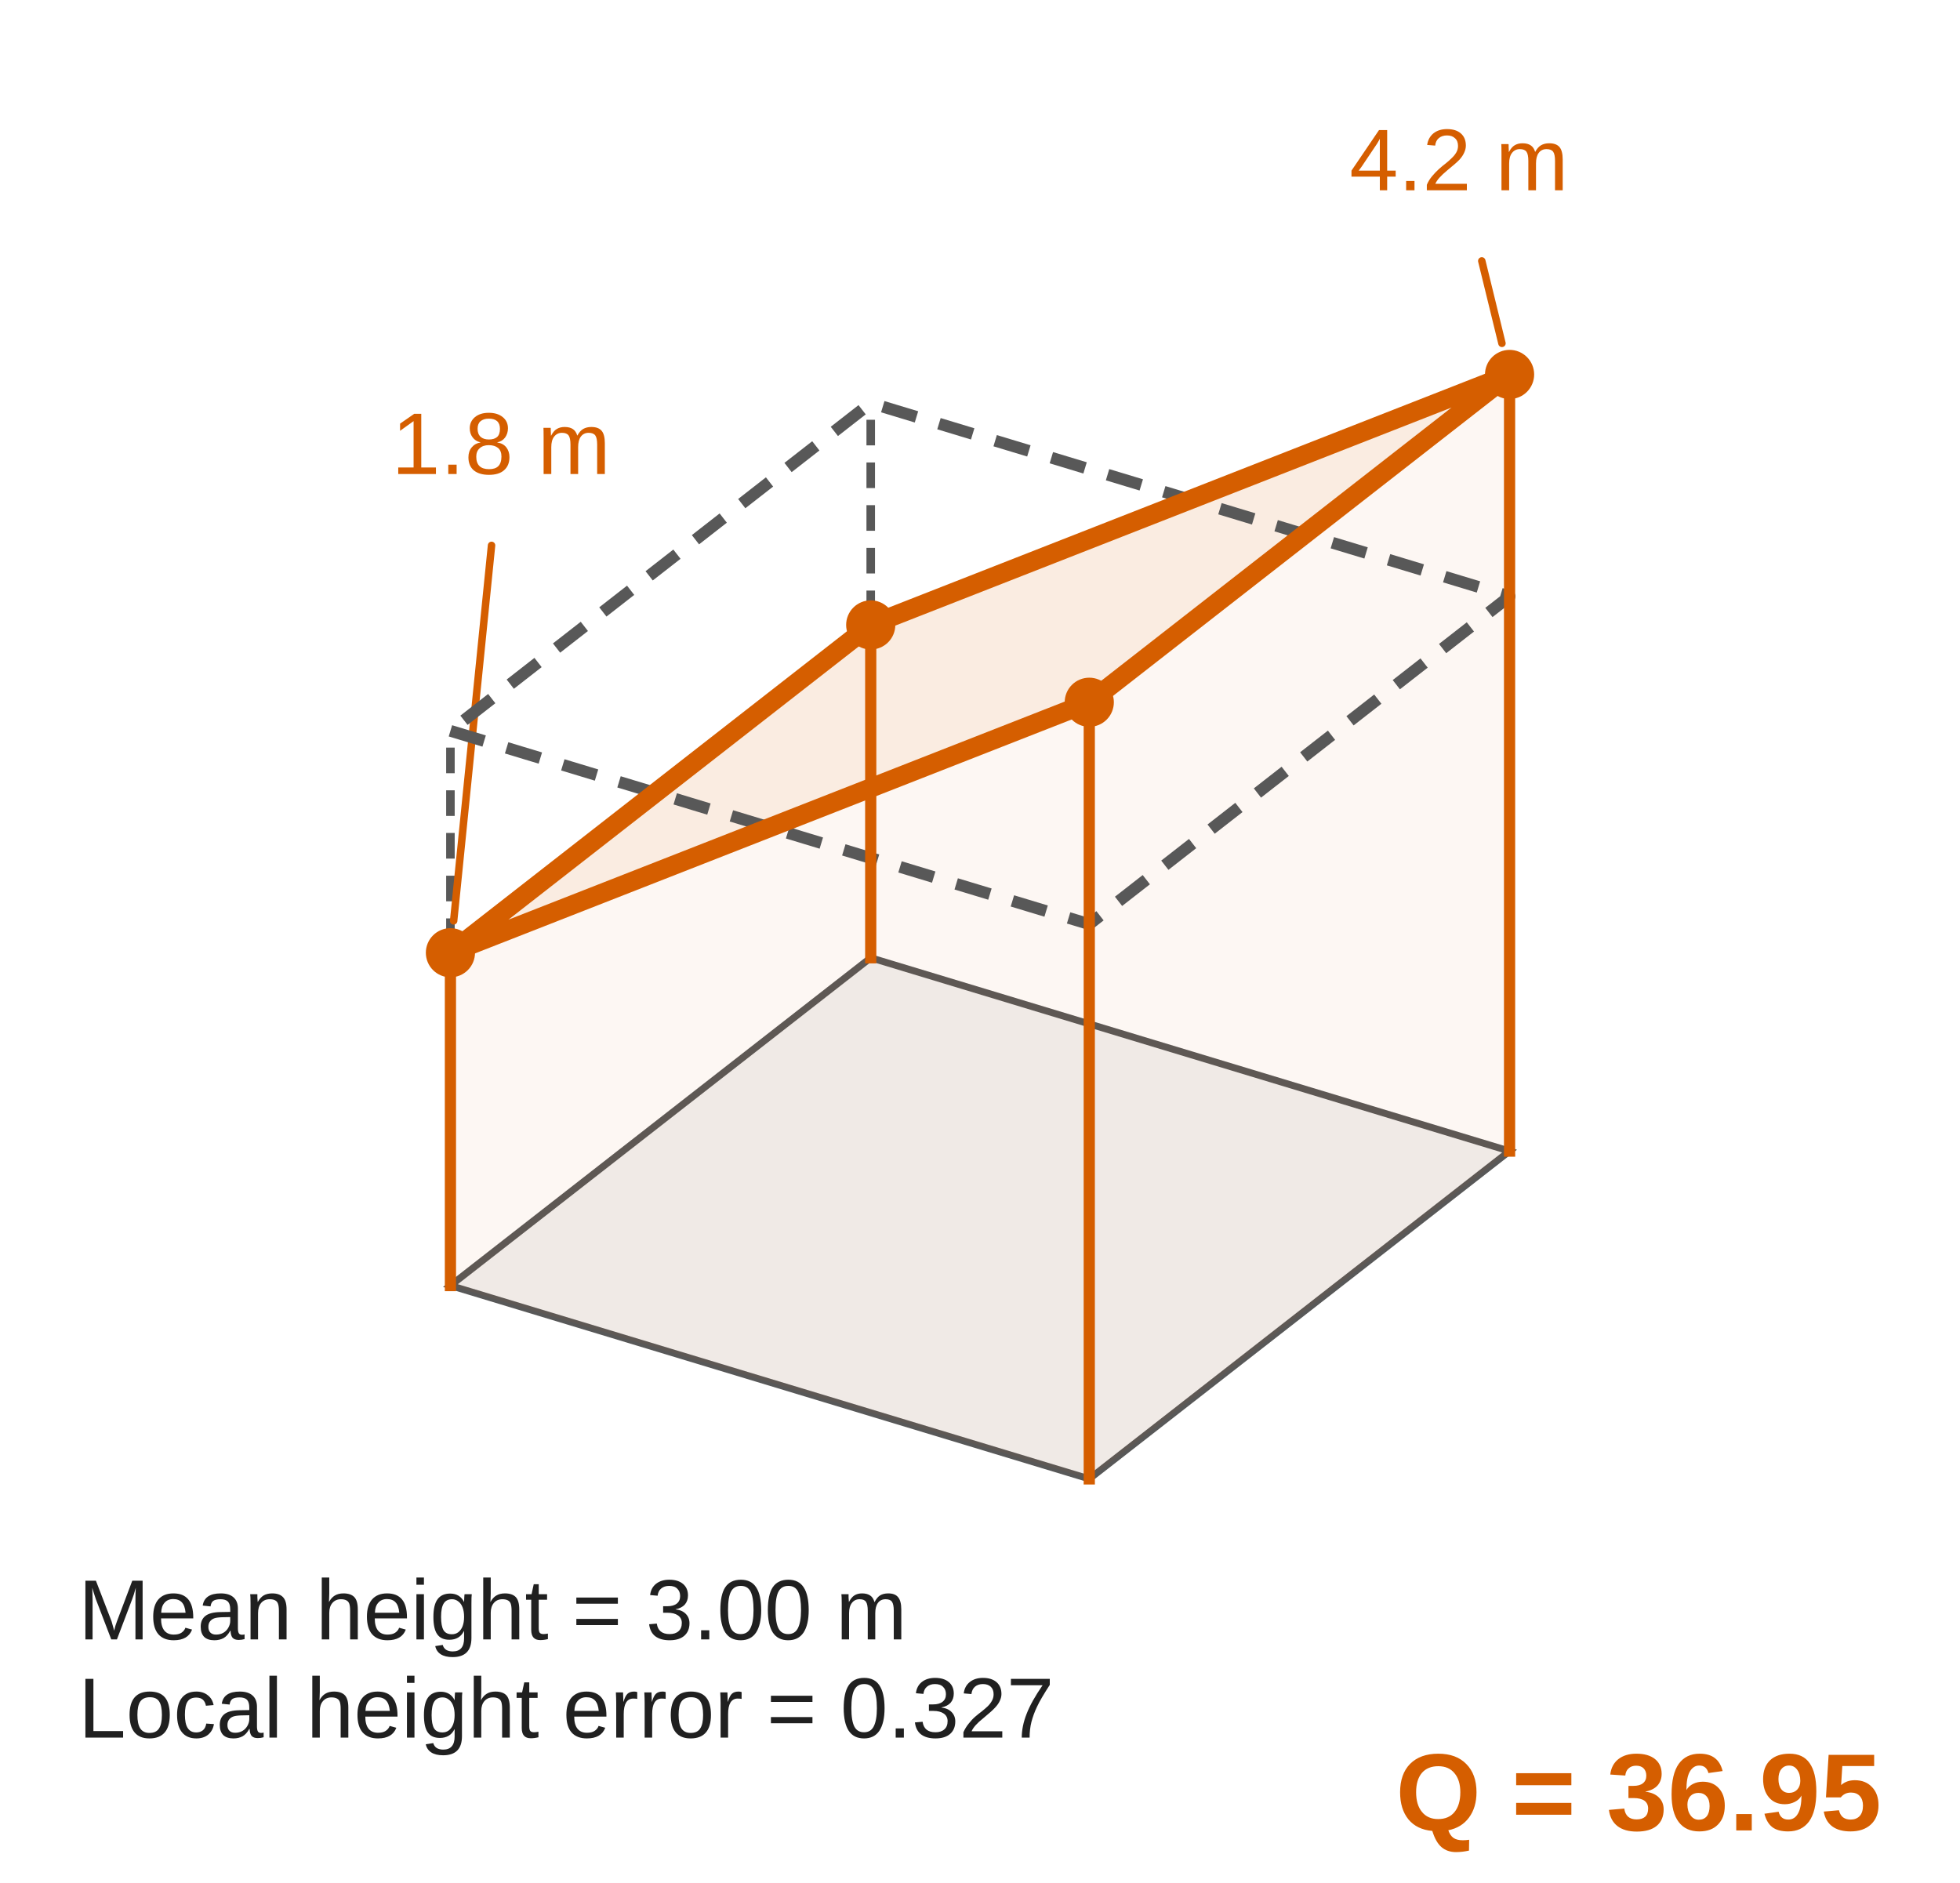
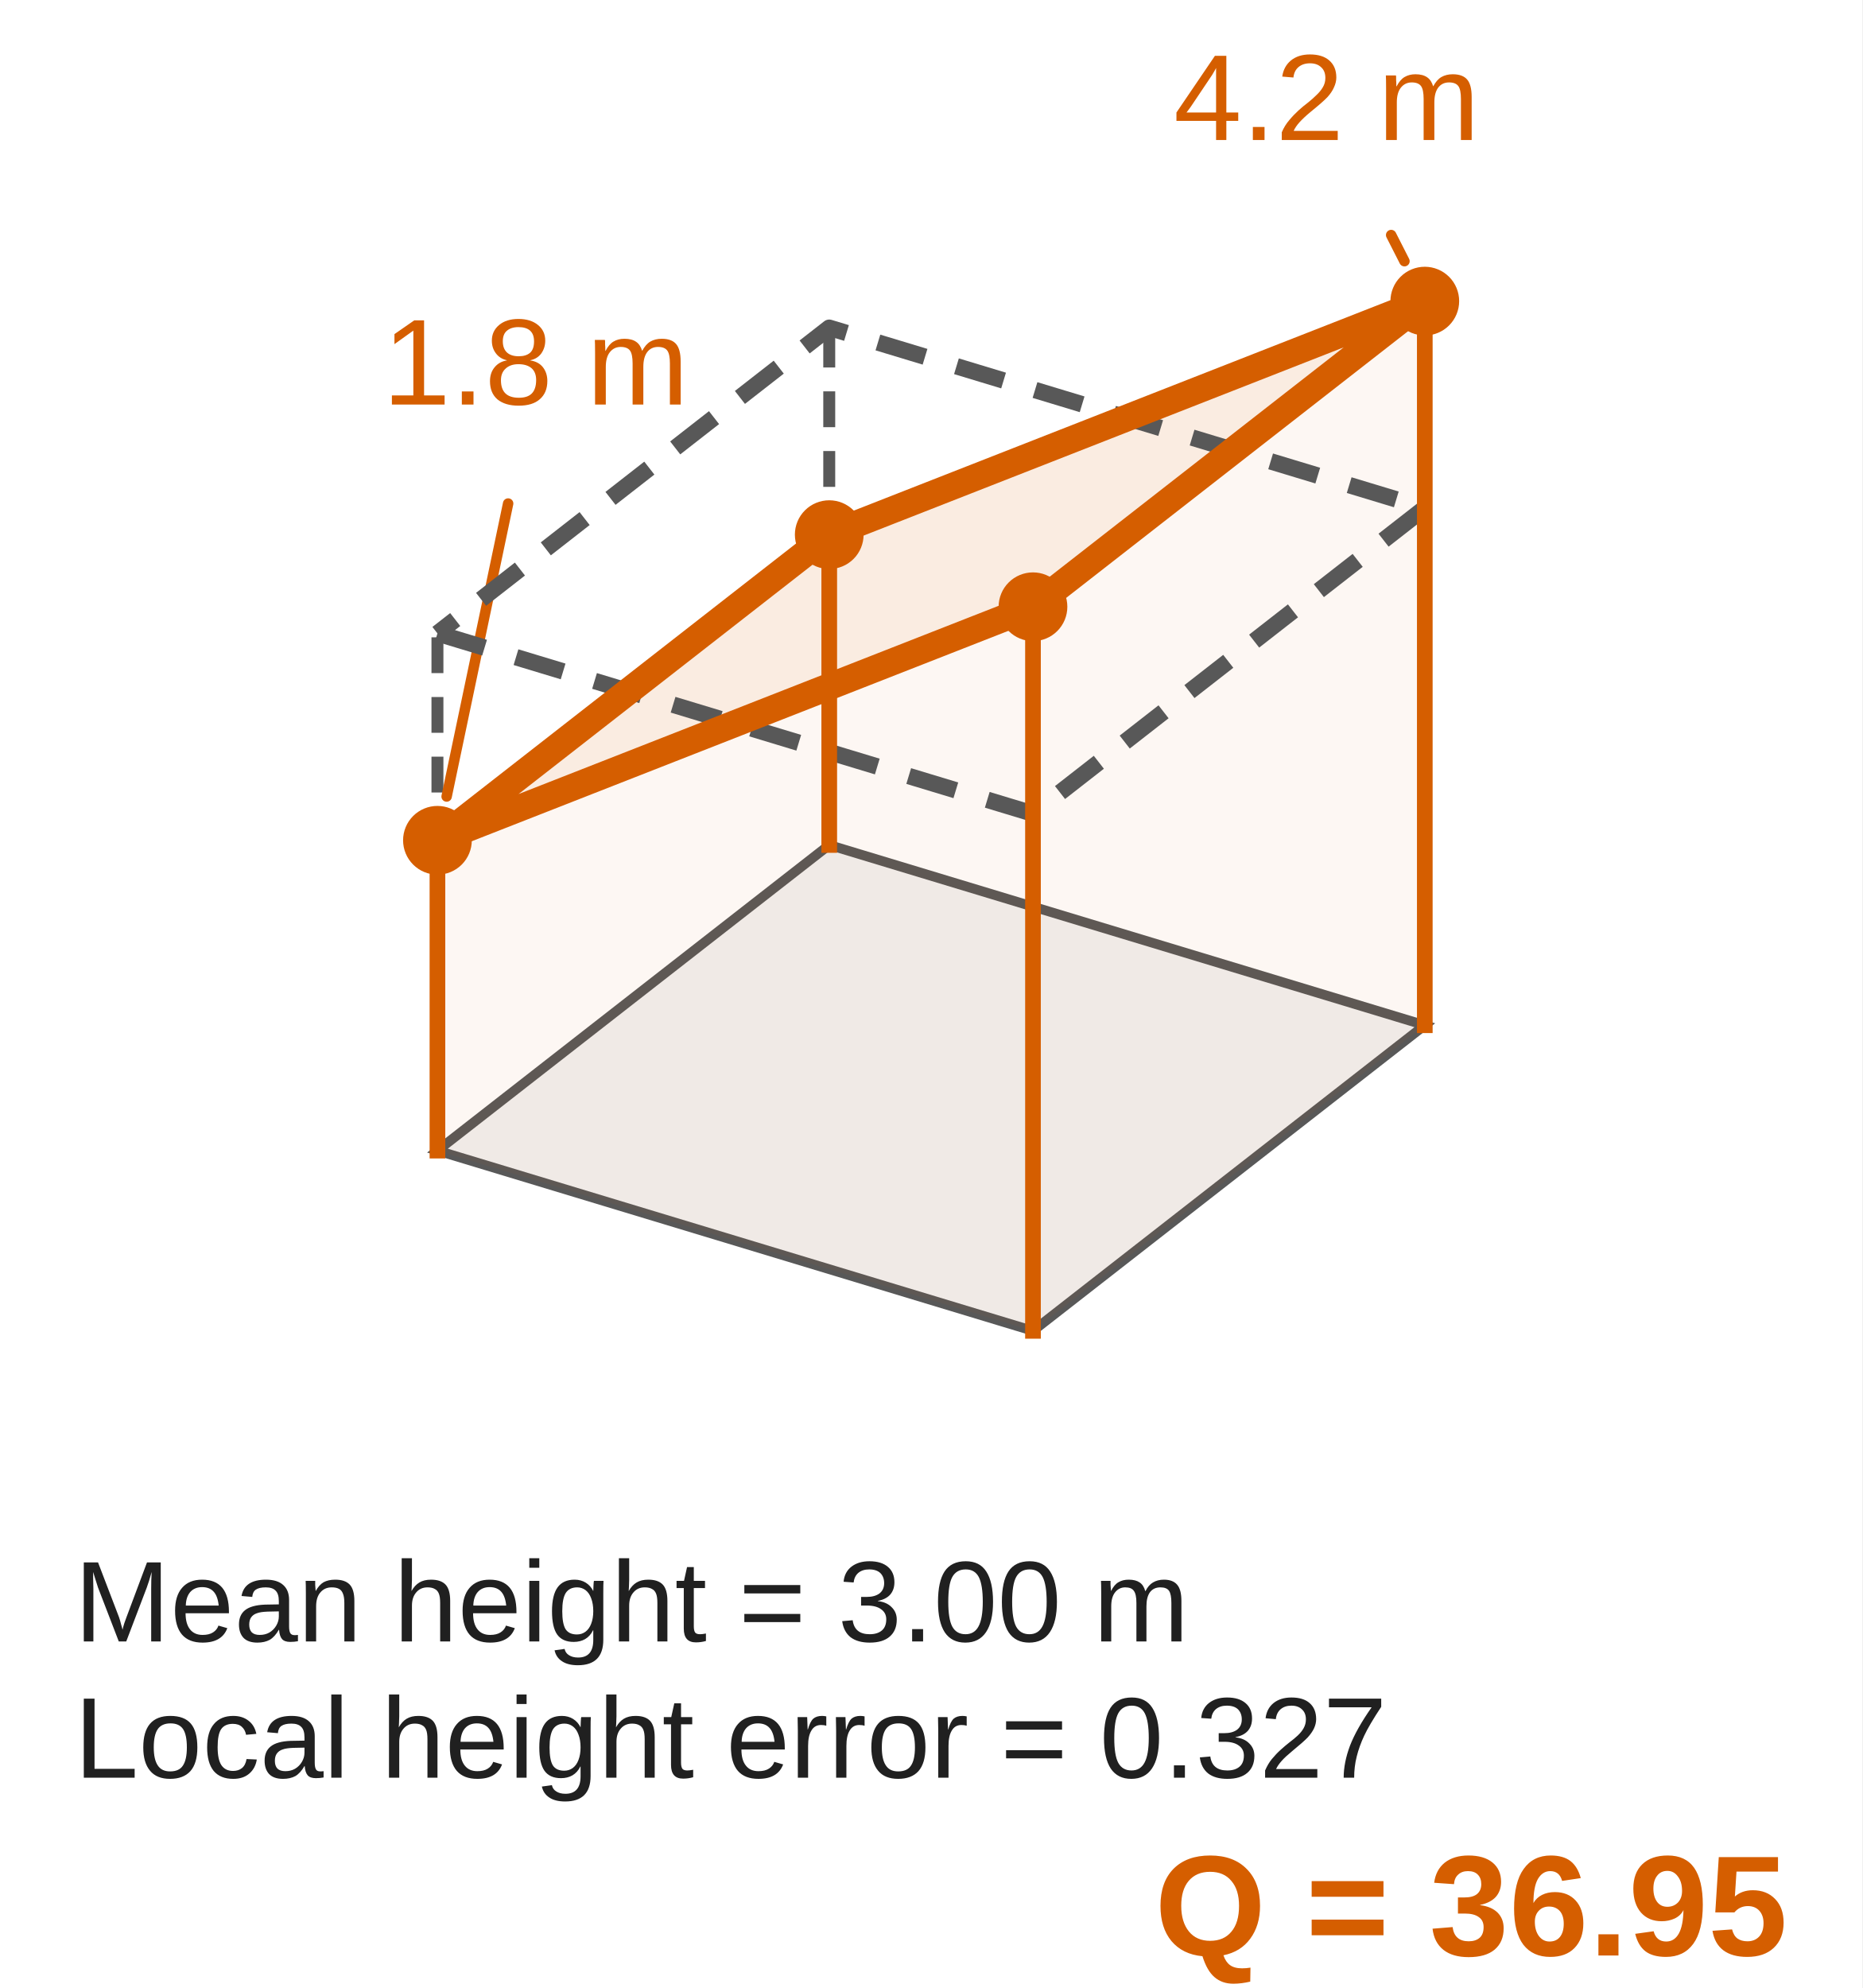
- <svg xmlns="http://www.w3.org/2000/svg" xmlns:xlink="http://www.w3.org/1999/xlink" width="183.6pt" height="176.4pt" viewBox="0 0 183.6 176.4" version="1.1">
+ <svg xmlns="http://www.w3.org/2000/svg" xmlns:xlink="http://www.w3.org/1999/xlink" width="124.809pt" height="133.228pt" viewBox="0 0 124.809 133.228" version="1.1">
  <defs>
    <style type="text/css">*{stroke-linejoin: round; stroke-linecap: butt}</style>
  </defs>
  <g id="figure_1">
    <g id="patch_1">
-       <path d="M 0 176.4  L 183.6 176.4  L 183.6 0  L 0 0  z " style="fill: #ffffff" />
+       <path d="M 0 133.228  L 124.809 133.228  L 124.809 0  L 0 0  z " style="fill: #ffffff" />
    </g>
    <g id="axes_1">
      <g id="patch_2">
-         <path d="M 42.193 120.435  L 102.036 138.546  L 141.407 107.837  L 81.564 89.726  z " clip-path="url(#p579fdecf3c)" style="fill: #f1f1f1; stroke: #585858; stroke-width: 0.65; stroke-linejoin: miter" />
+         <path d="M 29.318 77.11  L 69.232 89.19  L 95.492 68.707  L 55.577 56.628  z " clip-path="url(#p75cde4a62b)" style="fill: #f1f1f1; stroke: #585858; stroke-width: 0.65; stroke-linejoin: miter" />
      </g>
      <g id="patch_3">
-         <path d="M 42.193 120.435  L 102.036 138.546  L 102.036 65.789  L 42.193 89.254  z " clip-path="url(#p579fdecf3c)" style="fill: #d55e00; opacity: 0.05" />
+         <path d="M 29.318 77.11  L 69.232 89.19  L 69.232 40.662  L 29.318 56.313  z " clip-path="url(#p75cde4a62b)" style="fill: #d55e00; opacity: 0.05" />
      </g>
      <g id="patch_4">
-         <path d="M 102.036 138.546  L 141.407 107.837  L 141.407 35.08  L 102.036 65.789  z " clip-path="url(#p579fdecf3c)" style="fill: #d55e00; opacity: 0.05" />
+         <path d="M 69.232 89.19  L 95.492 68.707  L 95.492 20.18  L 69.232 40.662  z " clip-path="url(#p75cde4a62b)" style="fill: #d55e00; opacity: 0.05" />
      </g>
      <g id="patch_5">
-         <path d="M 42.193 89.254  L 102.036 65.789  L 141.407 35.08  L 81.564 58.545  z " clip-path="url(#p579fdecf3c)" style="fill: #d55e00; opacity: 0.12" />
+         <path d="M 29.318 56.313  L 69.232 40.662  L 95.492 20.18  L 55.577 35.83  z " clip-path="url(#p75cde4a62b)" style="fill: #d55e00; opacity: 0.12" />
      </g>
      <g id="line2d_1">
-         <path d="M 42.193 120.435  L 42.193 68.466  " clip-path="url(#p579fdecf3c)" style="fill: none; stroke-dasharray: 2.4,1.6; stroke-dashoffset: 0; stroke: #585858; stroke-width: 0.8" />
+         <path d="M 29.318 77.11  L 29.318 42.448  " clip-path="url(#p75cde4a62b)" style="fill: none; stroke-dasharray: 2.4,1.6; stroke-dashoffset: 0; stroke: #585858; stroke-width: 0.8" />
      </g>
      <g id="line2d_2">
-         <path d="M 102.036 138.546  L 102.036 86.577  " clip-path="url(#p579fdecf3c)" style="fill: none; stroke-dasharray: 2.4,1.6; stroke-dashoffset: 0; stroke: #585858; stroke-width: 0.8" />
+         <path d="M 69.232 89.19  L 69.232 54.527  " clip-path="url(#p75cde4a62b)" style="fill: none; stroke-dasharray: 2.4,1.6; stroke-dashoffset: 0; stroke: #585858; stroke-width: 0.8" />
      </g>
      <g id="line2d_3">
-         <path d="M 141.407 107.837  L 141.407 55.868  " clip-path="url(#p579fdecf3c)" style="fill: none; stroke-dasharray: 2.4,1.6; stroke-dashoffset: 0; stroke: #585858; stroke-width: 0.8" />
+         <path d="M 95.492 68.707  L 95.492 34.045  " clip-path="url(#p75cde4a62b)" style="fill: none; stroke-dasharray: 2.4,1.6; stroke-dashoffset: 0; stroke: #585858; stroke-width: 0.8" />
      </g>
      <g id="line2d_4">
-         <path d="M 81.564 89.726  L 81.564 37.757  " clip-path="url(#p579fdecf3c)" style="fill: none; stroke-dasharray: 2.4,1.6; stroke-dashoffset: 0; stroke: #585858; stroke-width: 0.8" />
+         <path d="M 55.577 56.628  L 55.577 21.965  " clip-path="url(#p75cde4a62b)" style="fill: none; stroke-dasharray: 2.4,1.6; stroke-dashoffset: 0; stroke: #585858; stroke-width: 0.8" />
      </g>
      <g id="patch_6">
-         <path d="M 46.045 51.093  Q 44.27 68.681 42.495 86.268  " style="fill: none; stroke: #d55e00; stroke-width: 0.7; stroke-linecap: round" />
+         <path d="M 34.056 33.745  Q 31.995 43.562 29.934 53.379  " style="fill: none; stroke: #d55e00; stroke-width: 0.7; stroke-linecap: round" />
      </g>
      <g id="text_1">
-         <text style="font-size: 8.2px; font-family: 'Liberation Sans'; text-anchor: start; fill: #d55e00" x="36.681" y="44.405" transform="rotate(-0 36.68139 44.40534)">1.8 m</text>
+         <text style="font-size: 8.2px; font-family: 'Liberation Sans'; text-anchor: start; fill: #d55e00" x="25.641" y="27.106" transform="rotate(-0 25.64142 27.10561)">1.8 m</text>
      </g>
      <g id="patch_7">
-         <path d="M 138.804 24.445  Q 139.748 28.305 140.693 32.164  " style="fill: none; stroke: #d55e00; stroke-width: 0.7; stroke-linecap: round" />
+         <path d="M 93.238 15.752  Q 93.684 16.628 94.129 17.503  " style="fill: none; stroke: #d55e00; stroke-width: 0.7; stroke-linecap: round" />
      </g>
      <g id="text_2">
-         <text style="font-size: 8.2px; font-family: 'Liberation Sans'; text-anchor: end; fill: #d55e00" x="146.919" y="17.83" transform="rotate(-0 146.9186 17.83029)">4.2 m</text>
+         <text style="font-size: 8.2px; font-family: 'Liberation Sans'; text-anchor: end; fill: #d55e00" x="99.168" y="9.38" transform="rotate(-0 99.16803 9.380448)">4.2 m</text>
      </g>
      <g id="line2d_5">
-         <path d="M 42.193 68.466  L 102.036 86.577  L 141.407 55.868  L 81.564 37.757  L 42.193 68.466  " clip-path="url(#p579fdecf3c)" style="fill: none; stroke-dasharray: 3.3,2.2; stroke-dashoffset: 0; stroke: #585858; stroke-width: 1.1" />
+         <path d="M 29.318 42.448  L 69.232 54.527  L 95.492 34.045  L 55.577 21.965  L 29.318 42.448  " clip-path="url(#p75cde4a62b)" style="fill: none; stroke-dasharray: 3.3,2.2; stroke-dashoffset: 0; stroke: #585858; stroke-width: 1.1" />
      </g>
      <g id="line2d_6">
-         <path d="M 42.193 120.435  L 42.193 89.254  " clip-path="url(#p579fdecf3c)" style="fill: none; stroke: #d55e00; stroke-width: 1.05; stroke-linecap: square" />
+         <path d="M 29.318 77.11  L 29.318 56.313  " clip-path="url(#p75cde4a62b)" style="fill: none; stroke: #d55e00; stroke-width: 1.05; stroke-linecap: square" />
      </g>
      <g id="line2d_7">
-         <path d="M 102.036 138.546  L 102.036 65.789  " clip-path="url(#p579fdecf3c)" style="fill: none; stroke: #d55e00; stroke-width: 1.05; stroke-linecap: square" />
+         <path d="M 69.232 89.19  L 69.232 40.662  " clip-path="url(#p75cde4a62b)" style="fill: none; stroke: #d55e00; stroke-width: 1.05; stroke-linecap: square" />
      </g>
      <g id="line2d_8">
-         <path d="M 141.407 107.837  L 141.407 35.08  " clip-path="url(#p579fdecf3c)" style="fill: none; stroke: #d55e00; stroke-width: 1.05; stroke-linecap: square" />
+         <path d="M 95.492 68.707  L 95.492 20.18  " clip-path="url(#p75cde4a62b)" style="fill: none; stroke: #d55e00; stroke-width: 1.05; stroke-linecap: square" />
      </g>
      <g id="line2d_9">
-         <path d="M 81.564 89.726  L 81.564 58.545  " clip-path="url(#p579fdecf3c)" style="fill: none; stroke: #d55e00; stroke-width: 1.05; stroke-linecap: square" />
+         <path d="M 55.577 56.628  L 55.577 35.83  " clip-path="url(#p75cde4a62b)" style="fill: none; stroke: #d55e00; stroke-width: 1.05; stroke-linecap: square" />
      </g>
      <g id="line2d_10">
-         <path d="M 42.193 89.254  L 102.036 65.789  L 141.407 35.08  L 81.564 58.545  L 42.193 89.254  " clip-path="url(#p579fdecf3c)" style="fill: none; stroke: #d55e00; stroke-width: 1.8; stroke-linecap: square" />
+         <path d="M 29.318 56.313  L 69.232 40.662  L 95.492 20.18  L 55.577 35.83  L 29.318 56.313  " clip-path="url(#p75cde4a62b)" style="fill: none; stroke: #d55e00; stroke-width: 1.8; stroke-linecap: square" />
      </g>
      <g id="PathCollection_1">
        <defs>
-           <path id="m33158cb1a8" d="M 0 1.803  C 0.478 1.803 0.937 1.613 1.275 1.275  C 1.613 0.937 1.803 0.478 1.803 0  C 1.803 -0.478 1.613 -0.937 1.275 -1.275  C 0.937 -1.613 0.478 -1.803 0 -1.803  C -0.478 -1.803 -0.937 -1.613 -1.275 -1.275  C -1.613 -0.937 -1.803 -0.478 -1.803 0  C -1.803 0.478 -1.613 0.937 -1.275 1.275  C -0.937 1.613 -0.478 1.803 0 1.803  z " style="stroke: #d55e00" />
+           <path id="m6228d2c449" d="M 0 1.803  C 0.478 1.803 0.937 1.613 1.275 1.275  C 1.613 0.937 1.803 0.478 1.803 0  C 1.803 -0.478 1.613 -0.937 1.275 -1.275  C 0.937 -1.613 0.478 -1.803 0 -1.803  C -0.478 -1.803 -0.937 -1.613 -1.275 -1.275  C -1.613 -0.937 -1.803 -0.478 -1.803 0  C -1.803 0.478 -1.613 0.937 -1.275 1.275  C -0.937 1.613 -0.478 1.803 0 1.803  z " style="stroke: #d55e00" />
        </defs>
-         <g clip-path="url(#p579fdecf3c)">
-           <use xlink:href="#m33158cb1a8" x="42.193" y="89.254" style="fill: #d55e00; stroke: #d55e00" />
-           <use xlink:href="#m33158cb1a8" x="102.036" y="65.789" style="fill: #d55e00; stroke: #d55e00" />
-           <use xlink:href="#m33158cb1a8" x="141.407" y="35.08" style="fill: #d55e00; stroke: #d55e00" />
-           <use xlink:href="#m33158cb1a8" x="81.564" y="58.545" style="fill: #d55e00; stroke: #d55e00" />
+         <g clip-path="url(#p75cde4a62b)">
+           <use xlink:href="#m6228d2c449" x="29.318" y="56.313" style="fill: #d55e00; stroke: #d55e00" />
+           <use xlink:href="#m6228d2c449" x="69.232" y="40.662" style="fill: #d55e00; stroke: #d55e00" />
+           <use xlink:href="#m6228d2c449" x="95.492" y="20.18" style="fill: #d55e00; stroke: #d55e00" />
+           <use xlink:href="#m6228d2c449" x="55.577" y="35.83" style="fill: #d55e00; stroke: #d55e00" />
        </g>
      </g>
    </g>
    <g id="text_3">
-       <text style="font-size: 8px; font-family: 'Liberation Sans'; fill: #202020" transform="translate(7.344 153.5844)">Mean height = 3.00 m</text>
-       <text style="font-size: 8px; font-family: 'Liberation Sans'; fill: #202020" transform="translate(7.344 162.7811)">Local height error = 0.327</text>
+       <text style="font-size: 7.7px; font-family: 'Liberation Sans'; fill: #202020" transform="translate(4.992378 110.0037)">Mean height = 3.00 m</text>
+       <text style="font-size: 7.7px; font-family: 'Liberation Sans'; fill: #202020" transform="translate(4.992378 119.1346)">Local height error = 0.327</text>
    </g>
    <g id="text_4">
-       <text style="font-weight: 700; font-size: 10.3px; font-family: 'Liberation Sans'; text-anchor: end; fill: #d55e00" x="176.256" y="171.478" transform="rotate(-0 176.256 171.4783)">Q = 36.95</text>
+       <text style="font-weight: 700; font-size: 9.6px; font-family: 'Liberation Sans'; text-anchor: end; fill: #d55e00" x="119.817" y="131.048" transform="rotate(-0 119.8171 131.0479)">Q = 36.95</text>
    </g>
  </g>
  <defs>
-     <clipPath id="p579fdecf3c">
-       <rect x="30.776" y="8.82" width="122.048" height="135.828" />
+     <clipPath id="p75cde4a62b">
+       <rect x="21.702" y="2.665" width="81.404" height="90.595" />
    </clipPath>
  </defs>
</svg>
